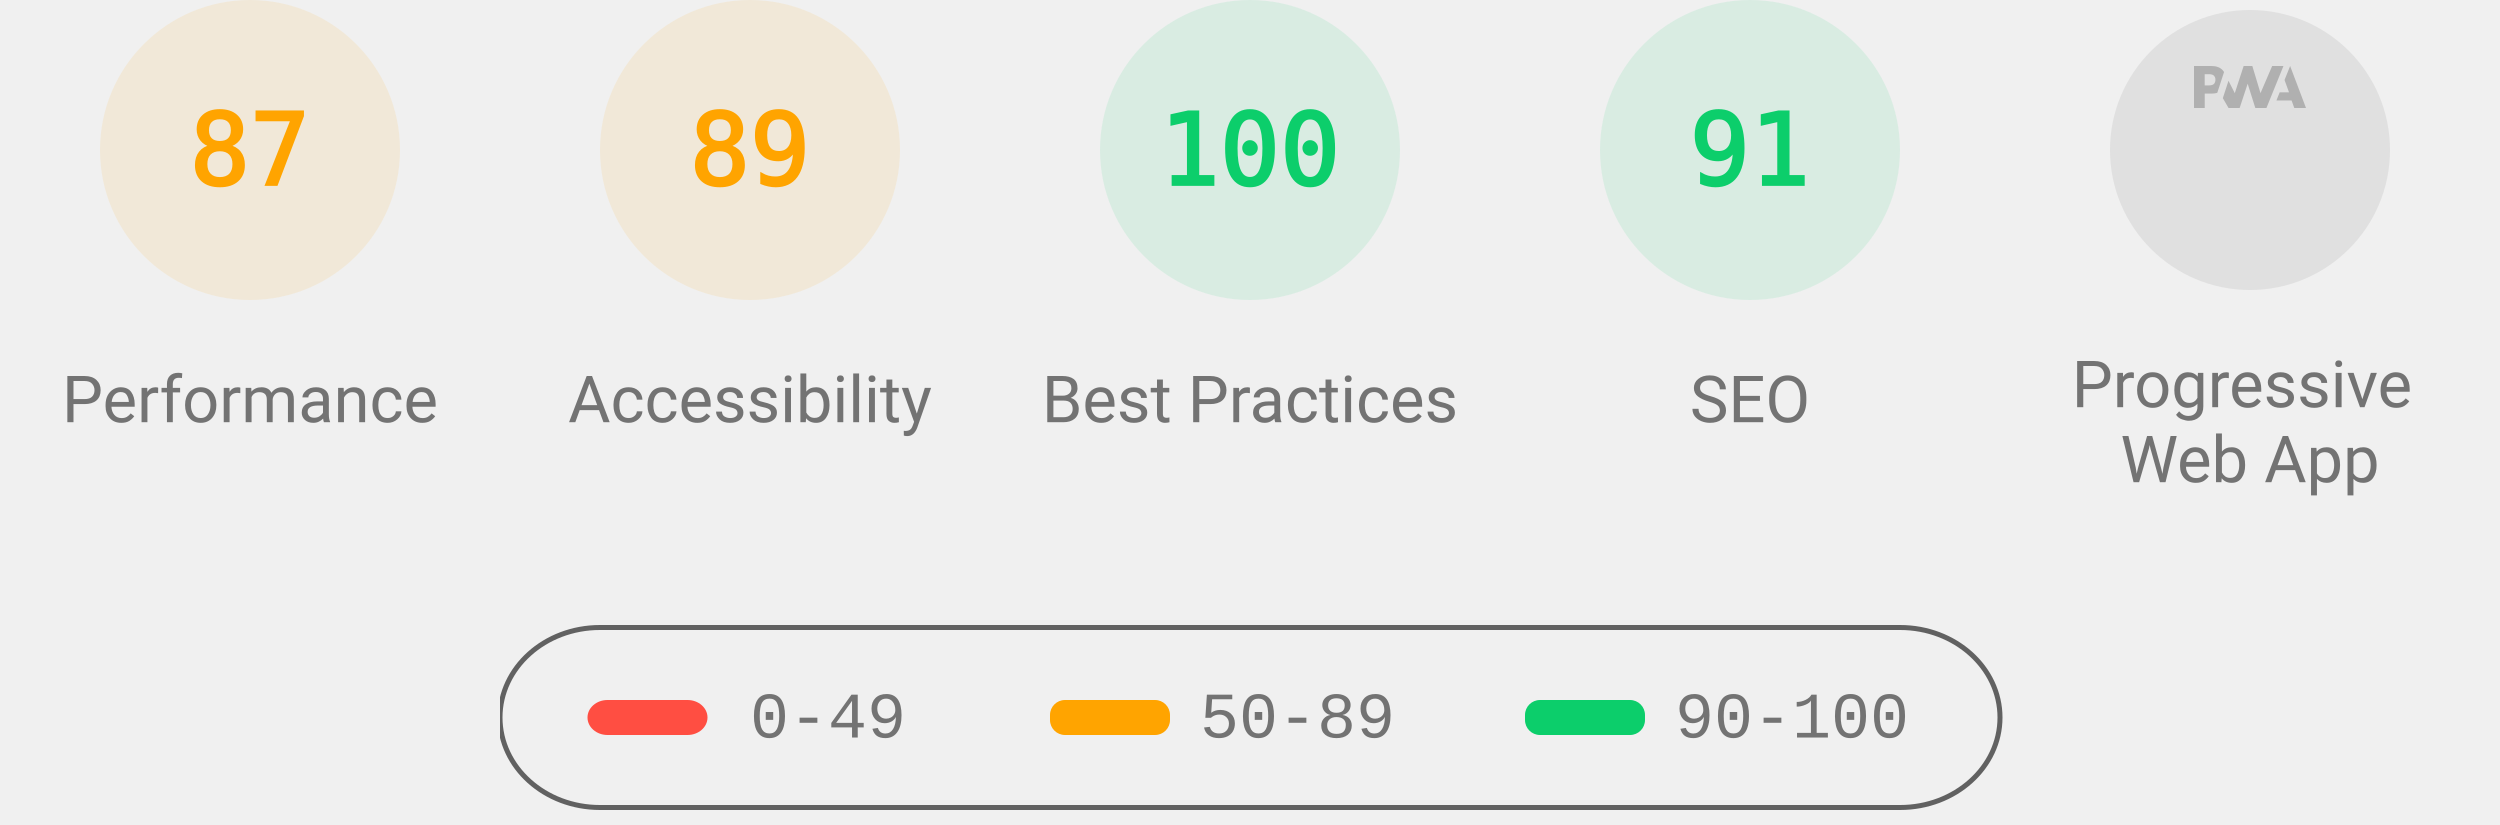
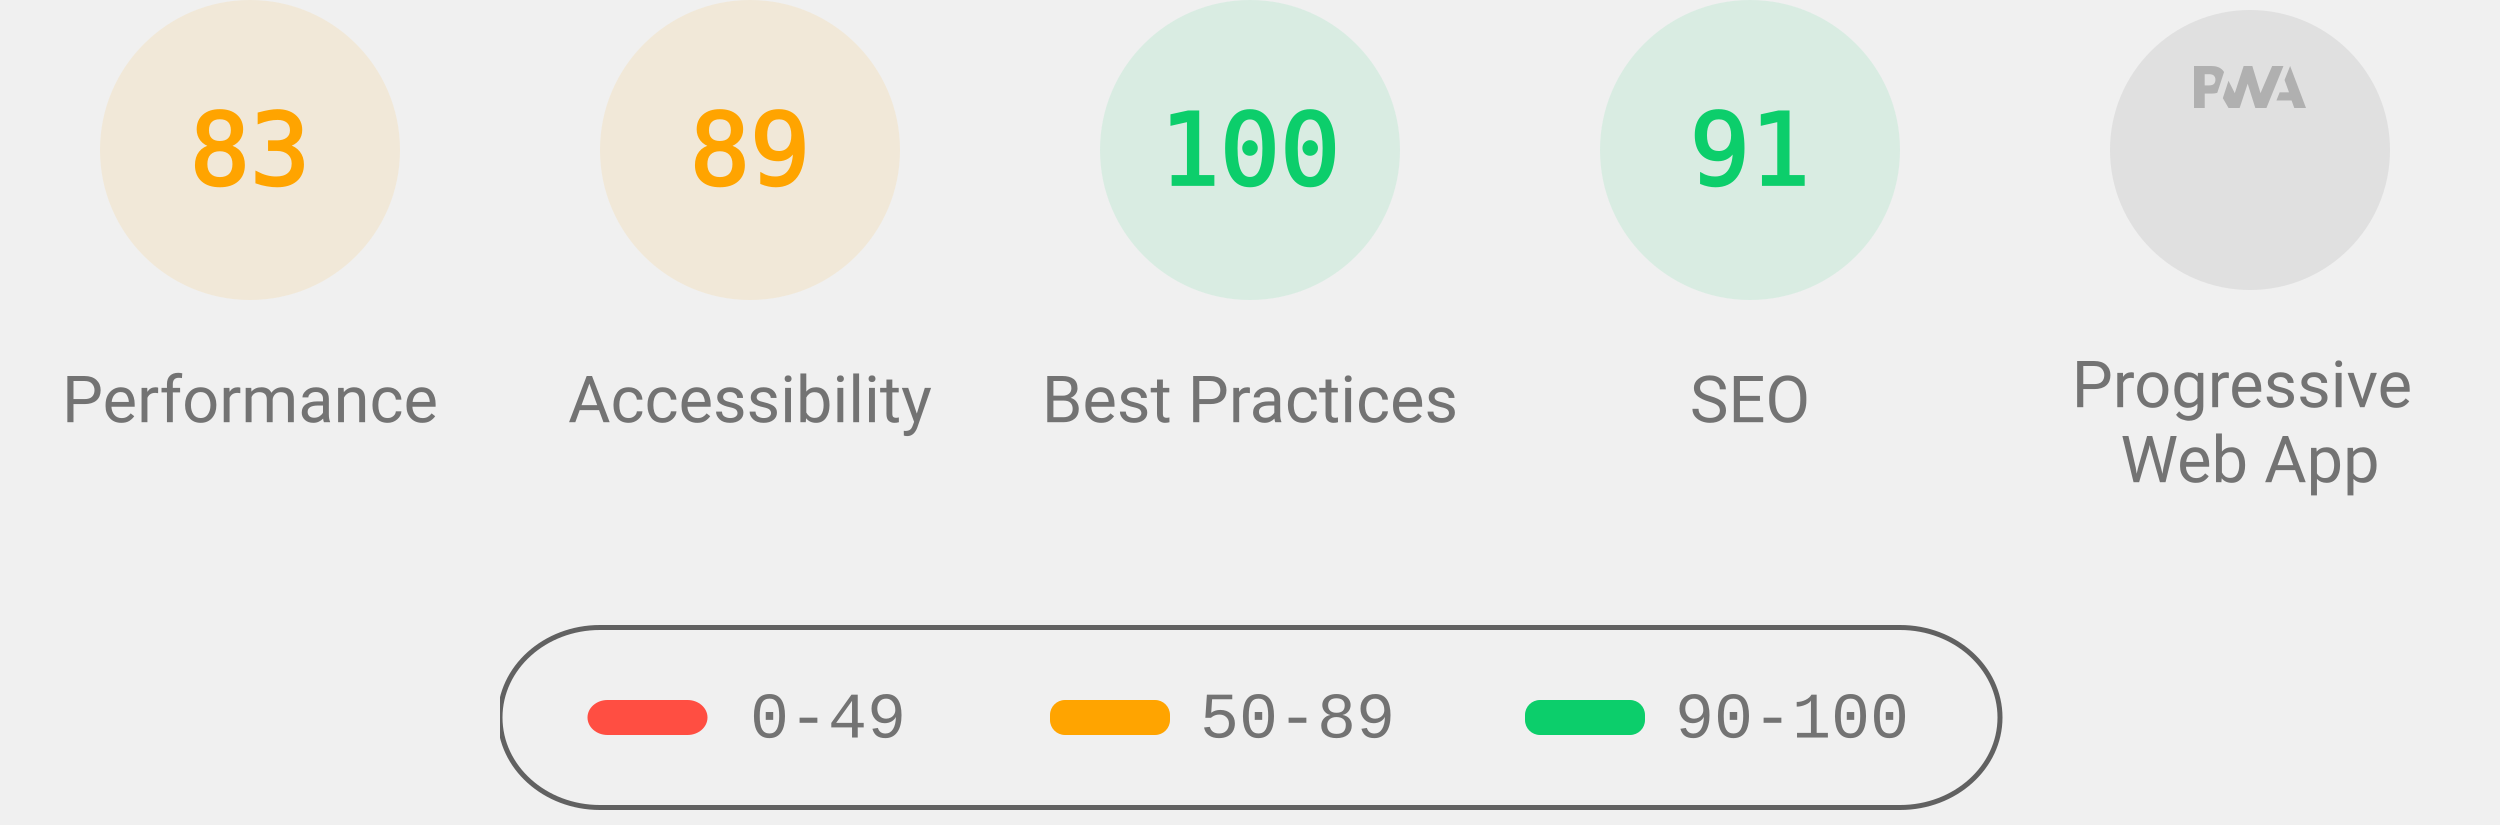
<svg xmlns="http://www.w3.org/2000/svg" class="theme--agnostic" fill="none" width="1000" height="330">
  <style>
			.gauge-base {
				opacity: 0.1
			}

			.gauge-arc {
				fill: none;
				animation-delay: 250ms;
				stroke-linecap: round;
				transform: rotate(-90deg);
				transform-origin: 100px 60px;
				animation: load-gauge 1s ease forwards
			}

			.guage-text {
				font-size: 40px;
				font-family: monospace;
				text-align: center
			}

			.guage-red {
				color: #ff4e42;
				fill: #ff4e42;
				stroke: #ff4e42
			}
			.guage-orange {
				color: #ffa400;
				fill: #ffa400;
				stroke: #ffa400
			}
			.guage-green {
				color: #0cce6b;
				fill: #0cce6b;
				stroke: #0cce6b
			}
			.theme--agnostic .guage-undefined {
				color: #5c5c5c;
				fill: #5c5c5c;
				stroke: #5c5c5c
			}
			.theme--light .guage-undefined {
				color: #1e1e1e;
				fill: #1e1e1e;
				stroke: #1e1e1e
			}
			.theme--dark .guage-undefined {
				color: #f5f5f5;
				fill: #f5f5f5;
				stroke: #f5f5f5
			}

			.guage-title {
				stroke: none;
				font-size: 26px;
				line-height: 26px;
				font-family: Roboto, Halvetica, Arial, sans-serif
			}
			.metric.guage-title {
				font-family: 'Courier New', Courier, monospace
			}
			.theme--agnostic .guage-title {
				color: #737373;
				fill: #737373
			}
			.theme--light .guage-title {
				color: #212121;
				fill: #212121
			}
			.theme--dark .guage-title {
				color: #f5f5f5;
				fill: #f5f5f5
			}

			@keyframes load-gauge {
				from {
					stroke-dasharray: 0 352.858
				}
			}
			.lh-gauge--pwa__disc {
				fill: #e0e0e0
			}
			.lh-gauge--pwa__logo {
				position: relative;
				fill: #b0b0b0
			}
			.lh-gauge--pwa__invisible {
				display: none
			}
			.lh-gauge--pwa__visible {
				display: inline
			}
			.guage-invisible {
				display: none
			}
			.lh-gauge--pwa__logo--primary-color {
				fill: #304ffe
			}
			.theme--agnostic .lh-gauge--pwa__logo--secondary-color {
				fill: #787878
			}
			.theme--light .lh-gauge--pwa__logo--secondary-color {
				fill: #3d3d3d
			}
			.theme--dark .lh-gauge--pwa__logo--secondary-color {
				fill: #d8b6b6
			}
			.theme--light #svg_2 {
				stroke: #00000022
			}
			.theme--agnostic #svg_2 {
				stroke: #616161
			}
			.theme--light #svg_2 {
				stroke: #00000022
			}
			.theme--dark #svg_2 {
				stroke: #f5f5f566
			}
		</style>
  <svg class="guage-div guage-perf guage-orange" viewBox="0 0 200 200" width="200" height="200" x="0" y="0">
    <circle class="gauge-base" r="56" cx="100" cy="60" stroke-width="8" />
-     <circle class="gauge-arc guage-arc-1" r="56" cx="100" cy="60" stroke-width="8" style="stroke-dasharray: 306.116, 351.858;" />
-     <text class="guage-text" x="100px" y="60px" alignment-baseline="central" dominant-baseline="central" text-anchor="middle">87</text>
+     <circle class="gauge-arc guage-arc-1" r="56" cx="100" cy="60" stroke-width="8" style="stroke-dasharray: 292.042, 351.858;" />
+     <text class="guage-text" x="100px" y="60px" alignment-baseline="central" dominant-baseline="central" text-anchor="middle">83</text>
    <text class="guage-title" x="100px" y="160px" alignment-baseline="central" dominant-baseline="central" text-anchor="middle">Performance</text>
  </svg>,<svg class="guage-div guage-perf guage-orange" viewBox="0 0 200 200" width="200" height="200" x="200" y="0">
    <circle class="gauge-base" r="56" cx="100" cy="60" stroke-width="8" />
    <circle class="gauge-arc guage-arc-1" r="56" cx="100" cy="60" stroke-width="8" style="stroke-dasharray: 313.154, 351.858;" />
    <text class="guage-text" x="100px" y="60px" alignment-baseline="central" dominant-baseline="central" text-anchor="middle">89</text>
    <text class="guage-title" x="100px" y="160px" alignment-baseline="central" dominant-baseline="central" text-anchor="middle">Accessibility</text>
  </svg>,<svg class="guage-div guage-perf guage-green" viewBox="0 0 200 200" width="200" height="200" x="400" y="0">
    <circle class="gauge-base" r="56" cx="100" cy="60" stroke-width="8" />
    <circle class="gauge-arc guage-arc-1" r="56" cx="100" cy="60" stroke-width="8" style="stroke-dasharray: 351.858, 351.858;" />
    <text class="guage-text" x="100px" y="60px" alignment-baseline="central" dominant-baseline="central" text-anchor="middle">100</text>
    <text class="guage-title" x="100px" y="160px" alignment-baseline="central" dominant-baseline="central" text-anchor="middle">Best Practices</text>
  </svg>,<svg class="guage-div guage-perf guage-green" viewBox="0 0 200 200" width="200" height="200" x="600" y="0">
    <circle class="gauge-base" r="56" cx="100" cy="60" stroke-width="8" />
    <circle class="gauge-arc guage-arc-1" r="56" cx="100" cy="60" stroke-width="8" style="stroke-dasharray: 320.191, 351.858;" />
    <text class="guage-text" x="100px" y="60px" alignment-baseline="central" dominant-baseline="central" text-anchor="middle">91</text>
    <text class="guage-title" x="100px" y="160px" alignment-baseline="central" dominant-baseline="central" text-anchor="middle">SEO</text>
  </svg>,<svg class="guage-div guage-pwa" viewBox="0 0 200 200" width="200" height="200" x="800" y="0">
    <svg viewBox="0 0 60 60" width="112" height="112" x="44" y="4">
      <defs>
        <linearGradient id="lh-gauge--pwa__check-circle__gradient-0" x1="50%" y1="0%" x2="50%" y2="100%">
          <stop stop-color="#00C852" offset="0%" />
          <stop stop-color="#009688" offset="100%" />
        </linearGradient>
        <linearGradient id="lh-gauge--pwa__installable__shadow-gradient-0" x1="76.056%" x2="24.111%" y1="82.995%" y2="24.735%">
          <stop stop-color="#A5D6A7" offset="0%" />
          <stop stop-color="#80CBC4" offset="100%" />
        </linearGradient>
        <linearGradient id="lh-gauge--pwa__fast-reliable__shadow-gradient-0" x1="76.056%" y1="82.995%" x2="25.678%" y2="26.493%">
          <stop stop-color="#64B5F6" offset="0%" />
          <stop stop-color="#2979FF" offset="100%" />
        </linearGradient>
        <g id="lh-gauge--pwa__fast-reliable-badge-0">
          <circle fill="#FFFFFF" cx="10" cy="10" r="10" />
          <path fill="#304FFE" d="M10 3.58l5.25 2.34v3.5c0 3.23-2.24 6.26-5.25 7-3.01-.74-5.25-3.77-5.25-7v-3.5L10 3.58zm-.47 10.74l2.76-4.83.03-.07c.04-.08 0-.24-.22-.24h-1.64l.47-3.26h-.47l-2.7 4.77c-.02.01.05-.1-.04.05-.09.16-.1.31.18.31h1.63l-.47 3.27h.47z" />
        </g>
        <g id="lh-gauge--pwa__installable-badge-0">
          <circle fill="#FFFFFF" cx="10" cy="10" r="10" />
          <path fill="#009688" d="M10 4.167A5.835 5.835 0 0 0 4.167 10 5.835 5.835 0 0 0 10 15.833 5.835 5.835 0 0 0 15.833 10 5.835 5.835 0 0 0 10 4.167zm2.917 6.416h-2.334v2.334H9.417v-2.334H7.083V9.417h2.334V7.083h1.166v2.334h2.334v1.166z" />
        </g>
      </defs>
      <g stroke="none" fill-rule="nonzero">
        <circle class="lh-gauge--pwa__disc" cx="30" cy="30" r="30" />
        <g class="lh-gauge--pwa__logo">
          <path d="M35.66 19.39l.7-1.75h2L37.4 15 38.6 12l3.4 9h-2.51l-.58-1.61z" />
          <path d="M33.52 21l3.65-9h-2.42l-2.5 5.82L30.5 12h-1.86l-1.9 5.82-1.35-2.65-1.21 3.72L25.4 21h2.38l1.72-5.2 1.64 5.2z" />
          <path fill-rule="nonzero" d="M20.3 17.91h1.48c.45 0 .85-.05 1.2-.15l.39-1.18 1.07-3.3a2.64 2.64 0 0 0-.28-.37c-.55-.6-1.36-.91-2.42-.91H18v9h2.3V17.9zm1.96-3.84c.22.22.33.5.33.87 0 .36-.1.65-.29.87-.2.23-.59.35-1.15.35h-.86v-2.41h.87c.52 0 .89.1 1.1.32z" />
        </g>
        <rect class="lh-gauge--pwa__component lh-gauge--pwa__na-line lh-gauge--pwa__invisible" fill="#FFFFFF" x="20" y="32" width="20" height="4" rx="2" />
        <g class="lh-gauge--pwa__component lh-gauge--pwa__fast-reliable-badge lh-gauge--pwa__invisible" transform="translate(20, 29)">
          <path fill="url(#lh-gauge--pwa__fast-reliable__shadow-gradient-0)" d="M33.63 19.49A30 30 0 0 1 16.2 30.36L3 17.14 17.14 3l16.49 16.49z" />
          <use href="#lh-gauge--pwa__fast-reliable-badge-0" />
        </g>
        <g class="lh-gauge--pwa__component lh-gauge--pwa__installable-badge lh-gauge--pwa__invisible" transform="translate(20, 29)">
          <path fill="url(#lh-gauge--pwa__installable__shadow-gradient-0)" d="M33.629 19.487c-4.272 5.453-10.391 9.39-17.415 10.869L3 17.142 17.142 3 33.63 19.487z" />
          <use href="#lh-gauge--pwa__installable-badge-0" />
        </g>
        <g class="lh-gauge--pwa__component lh-gauge--pwa__fast-reliable-installable-badges lh-gauge--pwa__invisible">
          <g transform="translate(8, 29)">
            <path fill="url(#lh-gauge--pwa__fast-reliable__shadow-gradient-0)" d="M16.321 30.463L3 17.143 17.142 3l22.365 22.365A29.864 29.864 0 0 1 22 31c-1.942 0-3.84-.184-5.679-.537z" />
            <use href="#lh-gauge--pwa__fast-reliable-badge-0" />
          </g>
          <g transform="translate(32, 29)">
            <path fill="url(#lh-gauge--pwa__installable__shadow-gradient-0)" d="M25.982 11.84a30.107 30.107 0 0 1-13.08 15.203L3 17.143 17.142 3l8.84 8.84z" />
            <use href="#lh-gauge--pwa__installable-badge-0" />
          </g>
        </g>
        <g class="lh-gauge--pwa__component lh-gauge--pwa__check-circle lh-gauge--pwa__invisible" transform="translate(18, 28)">
          <circle fill="#FFFFFF" cx="12" cy="12" r="12" />
          <path fill="url(#lh-gauge--pwa__check-circle__gradient-0)" d="M12 2a10 10 0 1 0 0 20 10 10 0 0 0 0-20zm-2 15l-5-5 1.41-1.41L10 14.17l7.59-7.59L19 8l-9 9z" />
        </g>
      </g>
    </svg>
    <text class="guage-title" y="160px" alignment-baseline="central" dominant-baseline="central" text-anchor="middle">
      <tspan x="100px" dy="-6px">Progressive</tspan>
      <tspan x="100px" dy="30px">Web App</tspan>
    </text>
  </svg>
  <svg width="604" height="76" x="200" y="250">
    <g>
      <rect fill="none" id="canvas_background" height="80" width="604" y="-1" x="-1" />
      <g display="none" overflow="visible" y="0" x="0" height="100%" width="100%" id="canvasGrid">
        <rect fill="url(#gridpattern)" stroke-width="0" y="0" x="0" height="100%" width="100%" />
      </g>
    </g>
    <g>
      <rect fill-opacity="0" stroke-width="2" rx="40" id="svg_2" height="72" width="600" y="1" x="0" fill="#000000" />
      <rect stroke="#000" rx="8" id="svg_3" height="14" width="48" y="30" x="35" stroke-opacity="null" stroke-width="0" fill="#ff4e42" />
      <rect stroke="#000" rx="6" id="svg_4" height="14" width="48" y="30" x="220" stroke-opacity="null" stroke-width="0" fill="#ffa400" />
      <rect stroke="#000" rx="6" id="svg_5" height="14" width="48" y="30" x="410" stroke-opacity="null" stroke-width="0" fill="#0cce6b" />
      <text class="metric guage-title" xml:space="preserve" text-anchor="start" font-size="26" id="svg_6" y="45" x="100" stroke-opacity="null" stroke-width="0" stroke="#000">0-49</text>
      <text class="metric guage-title" xml:space="preserve" text-anchor="start" font-size="26" id="svg_7" y="45" x="280" stroke-opacity="null" stroke-width="0" stroke="#000">50-89</text>
      <text class="metric guage-title" xml:space="preserve" text-anchor="start" font-size="26" id="svg_8" y="45" x="470" stroke-opacity="null" stroke-width="0" stroke="#000">90-100</text>
    </g>
  </svg>
</svg>
